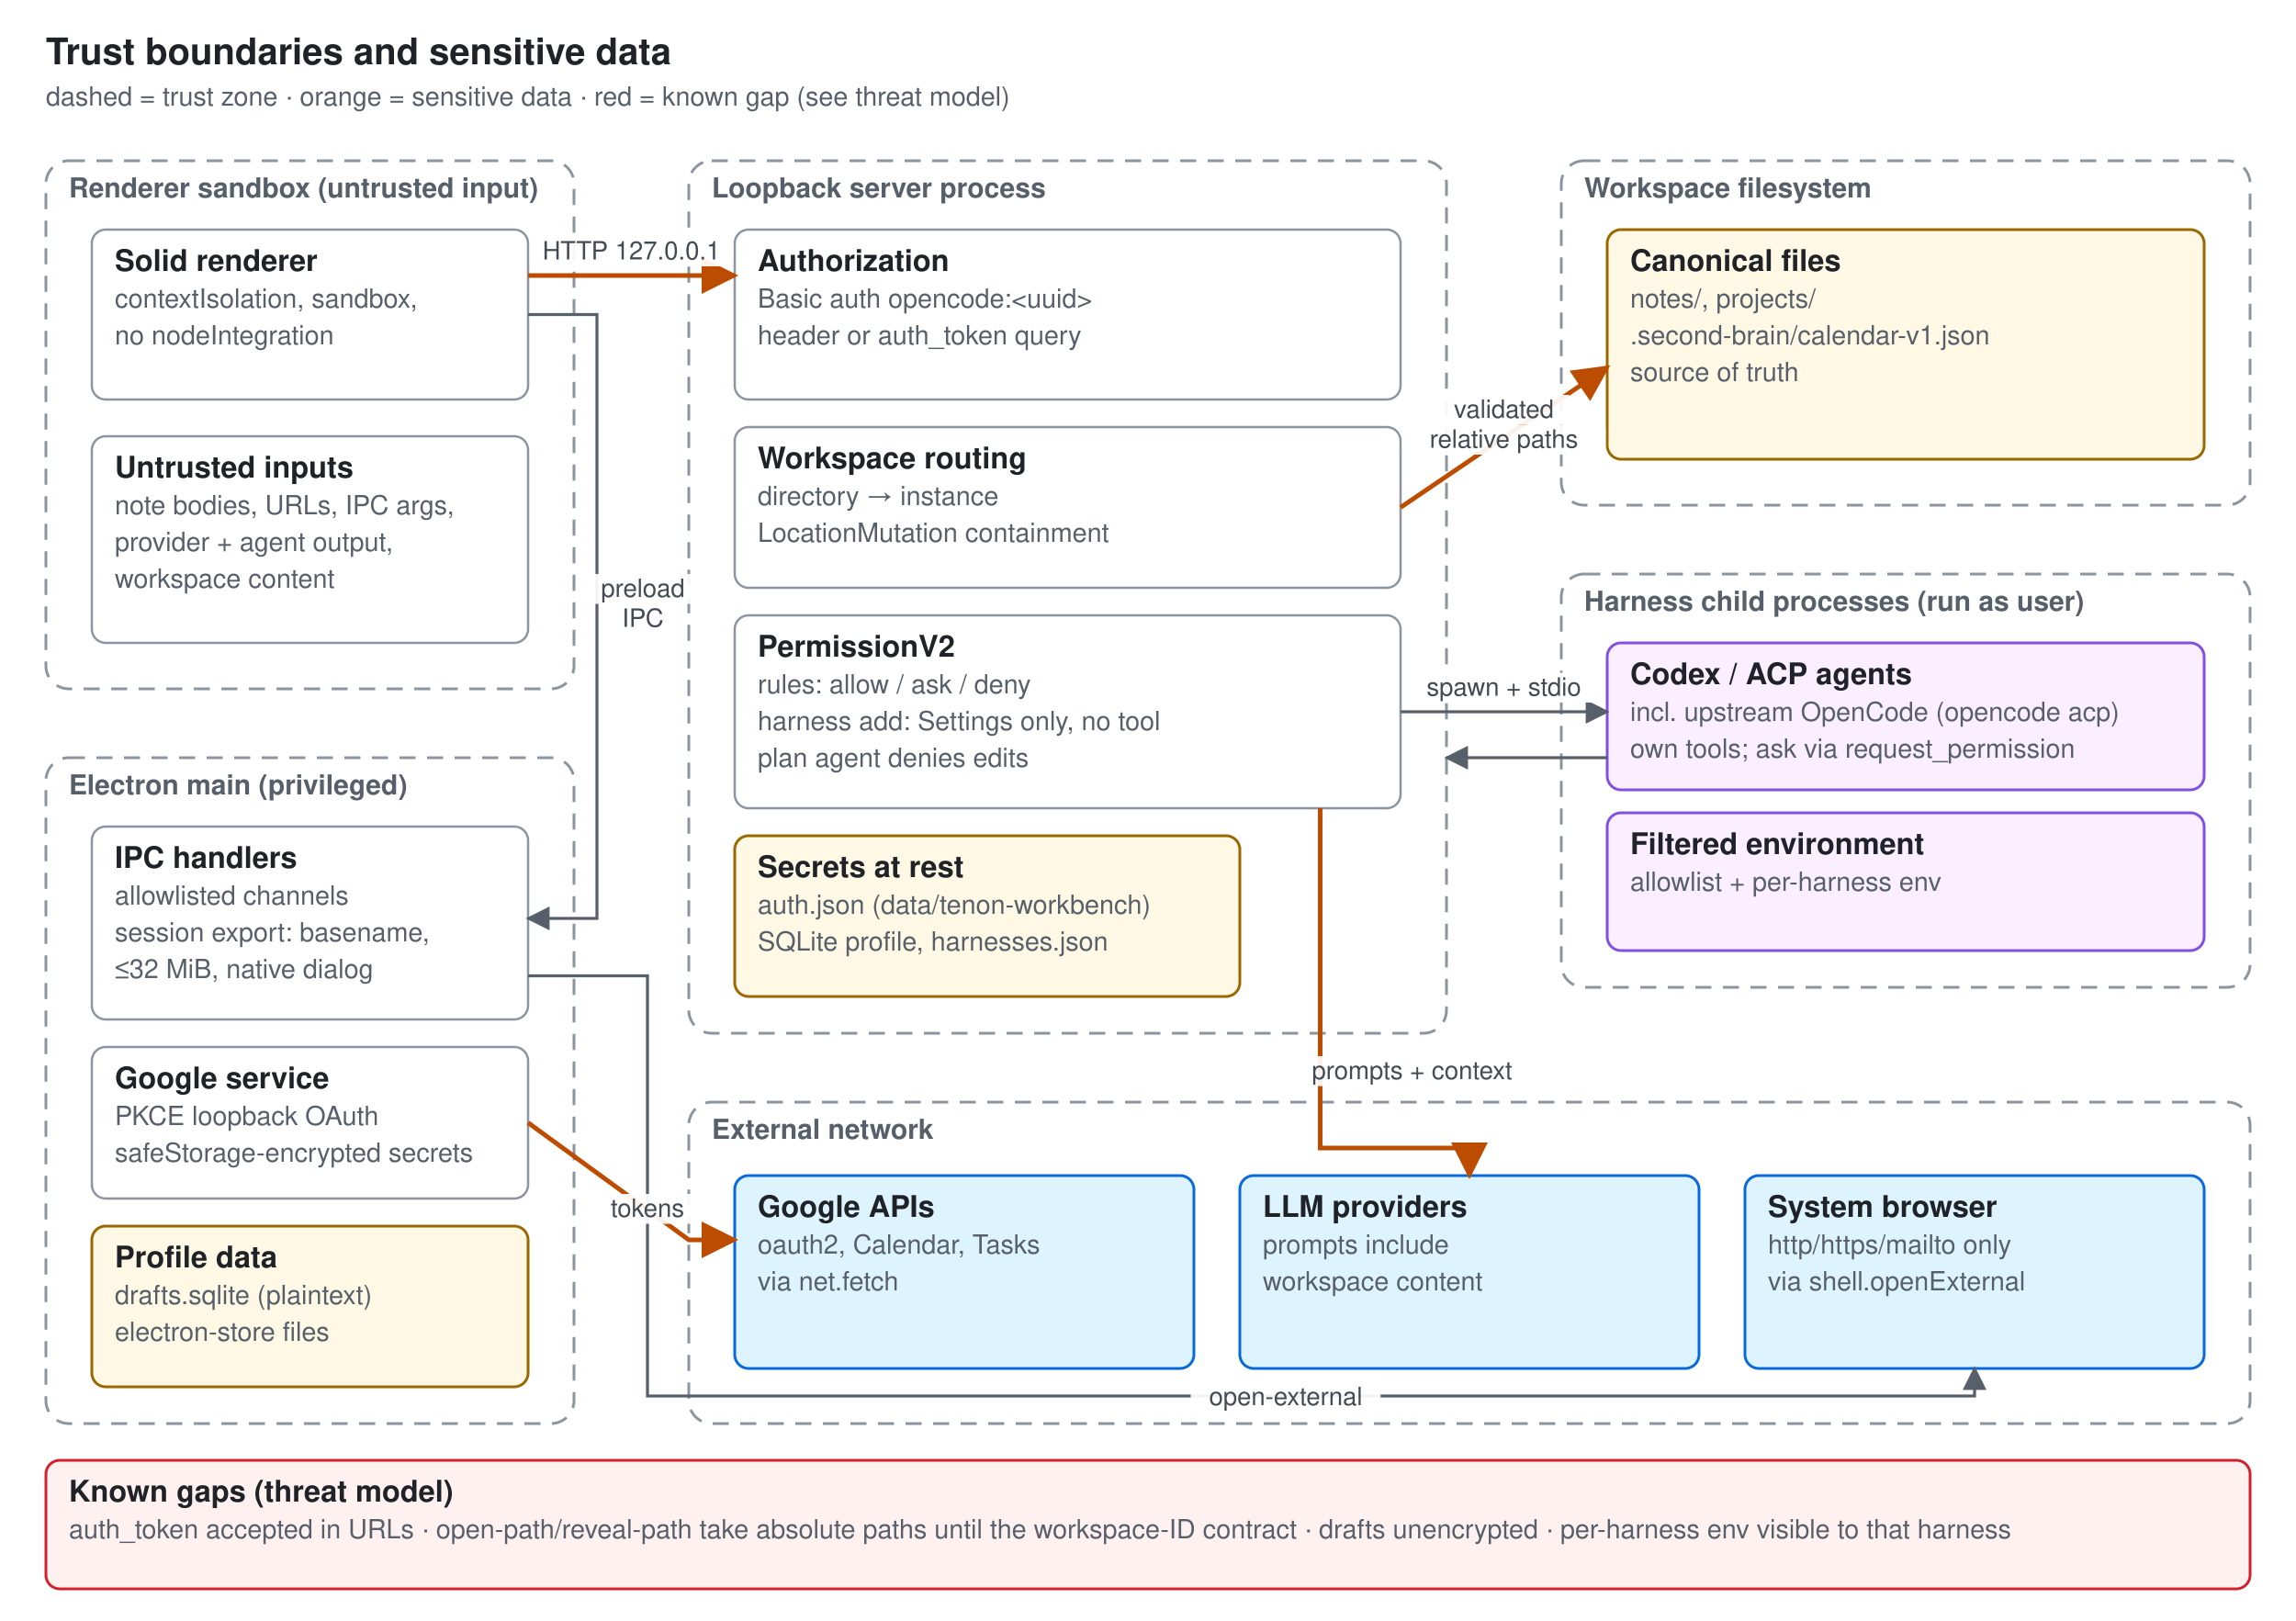
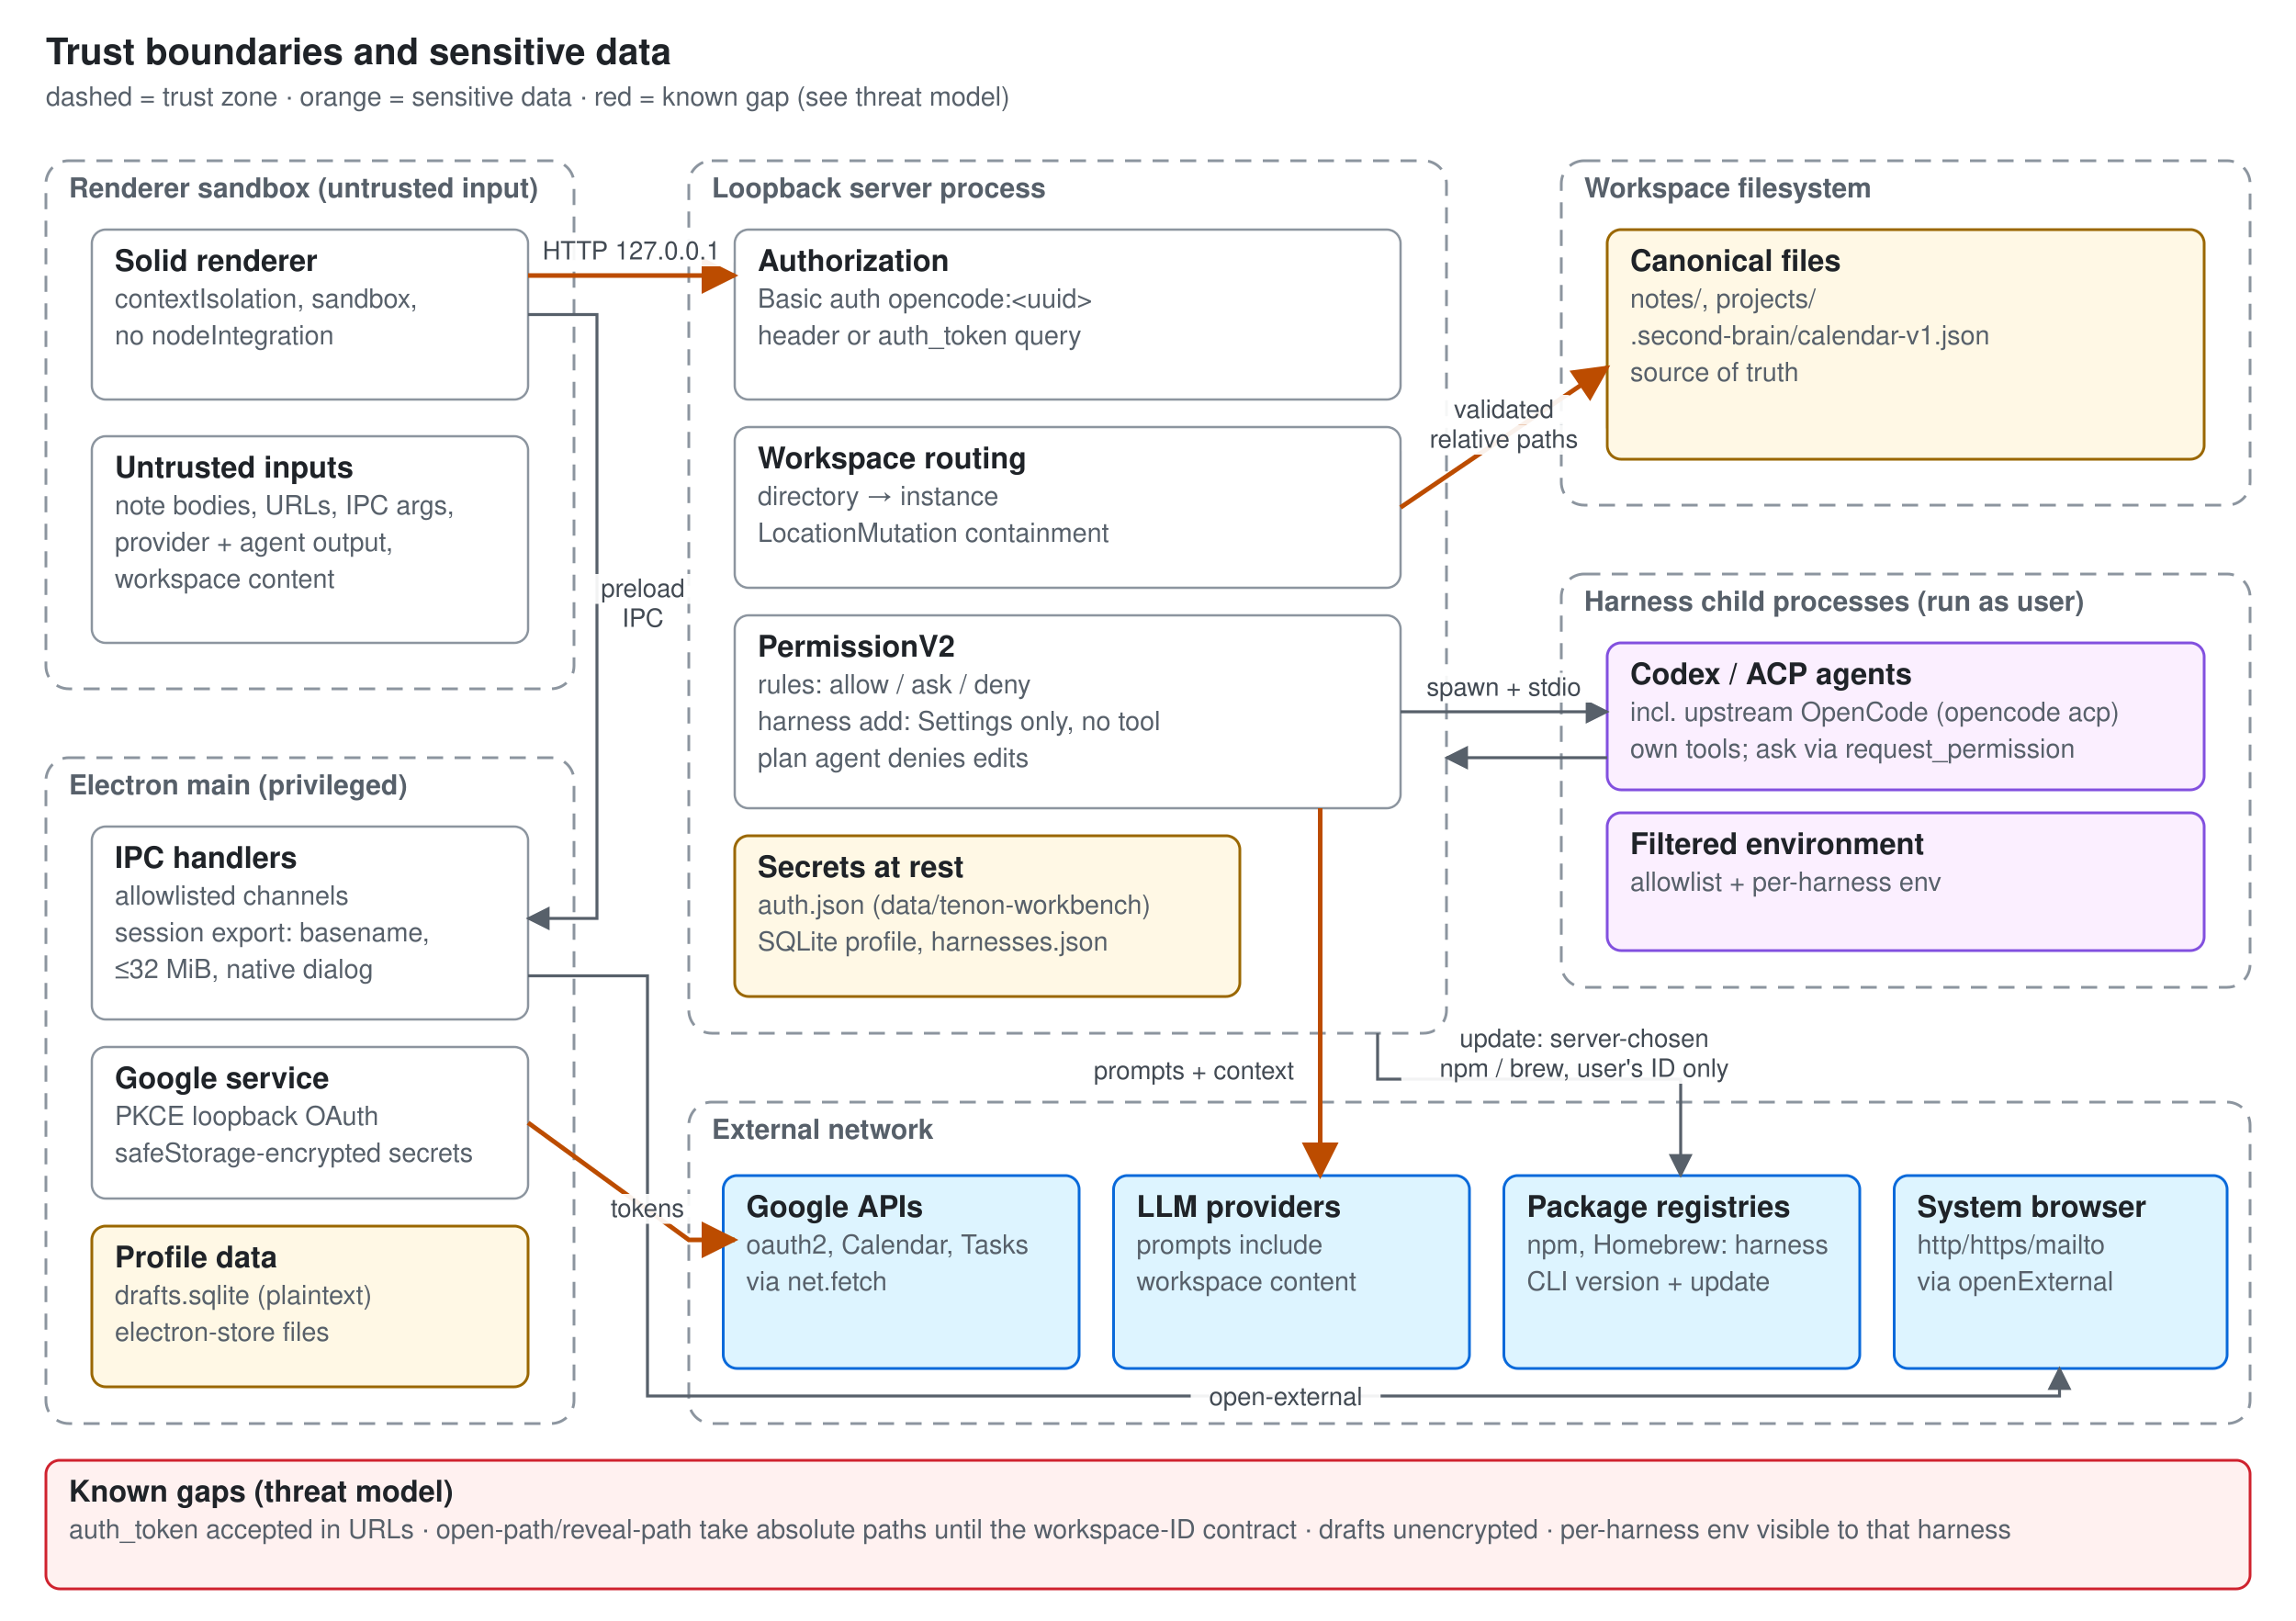
<svg xmlns="http://www.w3.org/2000/svg" viewBox="0 0 1000 706" width="1000" height="706" role="img" aria-labelledby="title desc">
  <style>
  .bg{fill:#ffffff}
  text{font-family:ui-sans-serif,system-ui,-apple-system,"Segoe UI",Helvetica,Arial,sans-serif;font-size:13px;fill:#1f2328}
  .t{font-weight:600}
  .s{font-size:11.5px;fill:#57606a}
  .h{font-size:16px;font-weight:600}
  .lbl{font-size:11px;fill:#424a53}
  .lblbg{fill:#ffffff;opacity:.92}
  .box{fill:#f6f8fa;stroke:#57606a;stroke-width:1.2}
  .sub{fill:#ffffff;stroke:#8c959f;stroke-width:1}
  .store{fill:#fff8e5;stroke:#9a6700;stroke-width:1.2}
  .ext{fill:#ddf4ff;stroke:#0969da;stroke-width:1.2}
  .proc{fill:#fbefff;stroke:#8250df;stroke-width:1.2}
  .zone{fill:none;stroke:#8c959f;stroke-width:1.2;stroke-dasharray:7 5}
  .zonet{font-size:12px;font-weight:600;fill:#57606a}
  .gapz{fill:#fff1f0;stroke:#cf222e;stroke-width:1.2}
  .e{fill:none;stroke:#57606a;stroke-width:1.3}
  .d{stroke-dasharray:5 4}
  .r{stroke:#cf222e}
  .sens{stroke:#bc4c00;stroke-width:2}
  .ah{fill:#57606a}
  .ahr{fill:#cf222e}
  .ahs{fill:#bc4c00}
  .life{stroke:#8c959f;stroke-width:1;stroke-dasharray:4 4}
  .act{fill:#eaeef2;stroke:#57606a;stroke-width:1}
  .frag{fill:none;stroke:#8c959f;stroke-width:1}
  .fragt{fill:#eaeef2;stroke:#8c959f;stroke-width:1}
  .dot{fill:#1f2328}
  .ring{fill:none;stroke:#1f2328;stroke-width:1.5}
  .dia{fill:#ffffff;stroke:#57606a;stroke-width:1.2}
  .bar{fill:#1f2328}
  @media (prefers-color-scheme: dark){
    .bg{fill:#0d1117}
    text{fill:#e6edf3}
    .s{fill:#9198a1} .lbl{fill:#c9d1d9} .lblbg{fill:#0d1117}
    .box{fill:#161b22;stroke:#8b949e} .sub{fill:#0d1117;stroke:#6e7681}
    .store{fill:#2b2111;stroke:#d29922} .ext{fill:#0c2d4a;stroke:#4493f8}
    .proc{fill:#271a3d;stroke:#ab7df8}
    .zone{stroke:#6e7681} .zonet{fill:#9198a1}
    .gapz{fill:#3a1517;stroke:#f85149}
    .e{stroke:#9198a1} .r{stroke:#f85149} .sens{stroke:#f0883e}
    .ah{fill:#9198a1} .ahr{fill:#f85149} .ahs{fill:#f0883e}
    .life{stroke:#6e7681} .act{fill:#21262d;stroke:#8b949e}
    .frag{stroke:#6e7681} .fragt{fill:#21262d;stroke:#6e7681}
    .dot{fill:#e6edf3} .ring{stroke:#e6edf3} .dia{fill:#0d1117;stroke:#8b949e} .bar{fill:#e6edf3}
  }
</style>
  <defs>
    <marker id="a" viewBox="0 0 10 10" refX="9" refY="5" markerWidth="8" markerHeight="8" orient="auto-start-reverse">
      <path class="ah" d="M0,0 L10,5 L0,10 z" />
    </marker>
    <marker id="ar" viewBox="0 0 10 10" refX="9" refY="5" markerWidth="8" markerHeight="8" orient="auto-start-reverse">
      <path class="ahr" d="M0,0 L10,5 L0,10 z" />
    </marker>
    <marker id="as" viewBox="0 0 10 10" refX="9" refY="5" markerWidth="8" markerHeight="8" orient="auto-start-reverse">
      <path class="ahs" d="M0,0 L10,5 L0,10 z" />
    </marker>
    <marker id="o" viewBox="0 0 10 10" refX="9" refY="5" markerWidth="9" markerHeight="9" orient="auto-start-reverse">
      <path class="e" d="M0,0 L10,5 L0,10" />
    </marker>
    <marker id="dm" viewBox="0 0 12 12" refX="1" refY="6" markerWidth="11" markerHeight="11" orient="auto-start-reverse">
      <path class="bar" d="M1,6 L6,1 L11,6 L6,11 z" />
    </marker>
  </defs>
  <rect class="bg" x="0" y="0" width="1000" height="706" />
  <text x="20" y="28" text-anchor="start" class="h">Trust boundaries and sensitive data</text>
  <text x="20" y="46" text-anchor="start" class="s">dashed = trust zone · orange = sensitive data · red = known gap (see threat model)</text>
  <rect class="zone" x="20" y="70" width="230" height="230" rx="10" />
  <text x="30" y="86" text-anchor="start" class="zonet">Renderer sandbox (untrusted input)</text>
  <rect class="sub" x="40" y="100" width="190" height="74" rx="6" />
  <text x="50" y="118" text-anchor="start" class="t">Solid renderer</text>
  <text x="50" y="134" text-anchor="start" class="s">contextIsolation, sandbox,</text>
  <text x="50" y="150" text-anchor="start" class="s">no nodeIntegration</text>
  <rect class="sub" x="40" y="190" width="190" height="90" rx="6" />
  <text x="50" y="208" text-anchor="start" class="t">Untrusted inputs</text>
  <text x="50" y="224" text-anchor="start" class="s">note bodies, URLs, IPC args,</text>
  <text x="50" y="240" text-anchor="start" class="s">provider + agent output,</text>
  <text x="50" y="256" text-anchor="start" class="s">workspace content</text>
  <rect class="zone" x="20" y="330" width="230" height="290" rx="10" />
  <text x="30" y="346" text-anchor="start" class="zonet">Electron main (privileged)</text>
  <rect class="sub" x="40" y="360" width="190" height="84" rx="6" />
  <text x="50" y="378" text-anchor="start" class="t">IPC handlers</text>
  <text x="50" y="394" text-anchor="start" class="s">allowlisted channels</text>
  <text x="50" y="410" text-anchor="start" class="s">session export: basename,</text>
  <text x="50" y="426" text-anchor="start" class="s">≤32 MiB, native dialog</text>
  <rect class="sub" x="40" y="456" width="190" height="66" rx="6" />
  <text x="50" y="474" text-anchor="start" class="t">Google service</text>
  <text x="50" y="490" text-anchor="start" class="s">PKCE loopback OAuth</text>
  <text x="50" y="506" text-anchor="start" class="s">safeStorage-encrypted secrets</text>
  <rect class="store" x="40" y="534" width="190" height="70" rx="6" />
  <text x="50" y="552" text-anchor="start" class="t">Profile data</text>
  <text x="50" y="568" text-anchor="start" class="s">drafts.sqlite (plaintext)</text>
  <text x="50" y="584" text-anchor="start" class="s">electron-store files</text>
  <rect class="zone" x="300" y="70" width="330" height="380" rx="10" />
  <text x="310" y="86" text-anchor="start" class="zonet">Loopback server process</text>
  <rect class="sub" x="320" y="100" width="290" height="74" rx="6" />
  <text x="330" y="118" text-anchor="start" class="t">Authorization</text>
  <text x="330" y="134" text-anchor="start" class="s">Basic auth opencode:&lt;uuid&gt;</text>
  <text x="330" y="150" text-anchor="start" class="s">header or auth_token query</text>
  <rect class="sub" x="320" y="186" width="290" height="70" rx="6" />
  <text x="330" y="204" text-anchor="start" class="t">Workspace routing</text>
  <text x="330" y="220" text-anchor="start" class="s">directory → instance</text>
  <text x="330" y="236" text-anchor="start" class="s">LocationMutation containment</text>
  <rect class="sub" x="320" y="268" width="290" height="84" rx="6" />
  <text x="330" y="286" text-anchor="start" class="t">PermissionV2</text>
  <text x="330" y="302" text-anchor="start" class="s">rules: allow / ask / deny</text>
  <text x="330" y="318" text-anchor="start" class="s">harness add: Settings only, no tool</text>
  <text x="330" y="334" text-anchor="start" class="s">plan agent denies edits</text>
  <rect class="store" x="320" y="364" width="220" height="70" rx="6" />
  <text x="330" y="382" text-anchor="start" class="t">Secrets at rest</text>
  <text x="330" y="398" text-anchor="start" class="s">auth.json (data/tenon-workbench)</text>
  <text x="330" y="414" text-anchor="start" class="s">SQLite profile, harnesses.json</text>
  <rect class="zone" x="680" y="70" width="300" height="150" rx="10" />
  <text x="690" y="86" text-anchor="start" class="zonet">Workspace filesystem</text>
  <rect class="store" x="700" y="100" width="260" height="100" rx="6" />
  <text x="710" y="118" text-anchor="start" class="t">Canonical files</text>
  <text x="710" y="134" text-anchor="start" class="s">notes/, projects/</text>
  <text x="710" y="150" text-anchor="start" class="s">.second-brain/calendar-v1.json</text>
  <text x="710" y="166" text-anchor="start" class="s">source of truth</text>
  <rect class="zone" x="680" y="250" width="300" height="180" rx="10" />
  <text x="690" y="266" text-anchor="start" class="zonet">Harness child processes (run as user)</text>
  <rect class="proc" x="700" y="280" width="260" height="64" rx="6" />
  <text x="710" y="298" text-anchor="start" class="t">Codex / ACP agents</text>
  <text x="710" y="314" text-anchor="start" class="s">incl. upstream OpenCode (opencode acp)</text>
  <text x="710" y="330" text-anchor="start" class="s">own tools; ask via request_permission</text>
  <rect class="proc" x="700" y="354" width="260" height="60" rx="6" />
  <text x="710" y="372" text-anchor="start" class="t">Filtered environment</text>
  <text x="710" y="388" text-anchor="start" class="s">allowlist + per-harness env</text>
  <rect class="zone" x="300" y="480" width="680" height="140" rx="10" />
  <text x="310" y="496" text-anchor="start" class="zonet">External network</text>
-   <rect class="ext" x="320" y="512" width="200" height="84" rx="6" />
-   <text x="330" y="530" text-anchor="start" class="t">Google APIs</text>
-   <text x="330" y="546" text-anchor="start" class="s">oauth2, Calendar, Tasks</text>
-   <text x="330" y="562" text-anchor="start" class="s">via net.fetch</text>
-   <rect class="ext" x="540" y="512" width="200" height="84" rx="6" />
-   <text x="550" y="530" text-anchor="start" class="t">LLM providers</text>
-   <text x="550" y="546" text-anchor="start" class="s">prompts include</text>
-   <text x="550" y="562" text-anchor="start" class="s">workspace content</text>
-   <rect class="ext" x="760" y="512" width="200" height="84" rx="6" />
-   <text x="770" y="530" text-anchor="start" class="t">System browser</text>
-   <text x="770" y="546" text-anchor="start" class="s">http/https/mailto only</text>
-   <text x="770" y="562" text-anchor="start" class="s">via shell.openExternal</text>
+   <rect class="ext" x="315" y="512" width="155" height="84" rx="6" />
+   <text x="325" y="530" text-anchor="start" class="t">Google APIs</text>
+   <text x="325" y="546" text-anchor="start" class="s">oauth2, Calendar, Tasks</text>
+   <text x="325" y="562" text-anchor="start" class="s">via net.fetch</text>
+   <rect class="ext" x="485" y="512" width="155" height="84" rx="6" />
+   <text x="495" y="530" text-anchor="start" class="t">LLM providers</text>
+   <text x="495" y="546" text-anchor="start" class="s">prompts include</text>
+   <text x="495" y="562" text-anchor="start" class="s">workspace content</text>
+   <rect class="ext" x="655" y="512" width="155" height="84" rx="6" />
+   <text x="665" y="530" text-anchor="start" class="t">Package registries</text>
+   <text x="665" y="546" text-anchor="start" class="s">npm, Homebrew: harness</text>
+   <text x="665" y="562" text-anchor="start" class="s">CLI version + update</text>
+   <rect class="ext" x="825" y="512" width="145" height="84" rx="6" />
+   <text x="835" y="530" text-anchor="start" class="t">System browser</text>
+   <text x="835" y="546" text-anchor="start" class="s">http/https/mailto</text>
+   <text x="835" y="562" text-anchor="start" class="s">via openExternal</text>
  <path class="e " d="M230,137 L260,137 L260,400 L230,400" marker-end="url(#a)" />
  <path class="e sens" d="M230,120 L320,120" marker-end="url(#as)" />
  <path class="e sens" d="M610,221 L700,160" marker-end="url(#as)" />
  <path class="e " d="M610,310 L700,310" marker-end="url(#a)" />
  <path class="e " d="M700,330 L630,330" marker-end="url(#a)" />
  <path class="e sens" d="M230,489 L300,540 L320,540" marker-end="url(#as)" />
-   <path class="e sens" d="M575,352 L575,500 L640,500 L640,512" marker-end="url(#as)" />
-   <path class="e " d="M230,425 L282,425 L282,608 L860,608 L860,596" marker-end="url(#a)" />
+   <path class="e sens" d="M575,352 L575,512" marker-end="url(#as)" />
+   <path class="e " d="M600,450 L600,470 L732,470 L732,512" marker-end="url(#a)" />
+   <path class="e " d="M230,425 L282,425 L282,608 L897,608 L897,596" marker-end="url(#a)" />
  <rect class="gapz" x="20" y="636" width="960" height="56" rx="6" />
  <text x="30" y="654" text-anchor="start" class="t">Known gaps (threat model)</text>
  <text x="30" y="670" text-anchor="start" class="s">auth_token accepted in URLs · open-path/reveal-path take absolute paths until the workspace-ID contract · drafts unencrypted · per-harness env visible to that harness</text>
  <rect class="lblbg" x="256.4" y="250.0" width="47.3" height="13" rx="2" />
  <text class="lbl" x="280" y="260" text-anchor="middle">preload</text>
  <rect class="lblbg" x="268.1" y="263.0" width="23.7" height="13" rx="2" />
  <text class="lbl" x="280" y="273" text-anchor="middle">IPC</text>
  <rect class="lblbg" x="230.7" y="103.0" width="88.6" height="13" rx="2" />
  <text class="lbl" x="275" y="113" text-anchor="middle">HTTP 127.0.0.1</text>
  <rect class="lblbg" x="625.5" y="172.0" width="59.1" height="13" rx="2" />
  <text class="lbl" x="655" y="182" text-anchor="middle">validated</text>
  <rect class="lblbg" x="610.7" y="185.0" width="88.6" height="13" rx="2" />
  <text class="lbl" x="655" y="195" text-anchor="middle">relative paths</text>
  <rect class="lblbg" x="613.6" y="293.0" width="82.7" height="13" rx="2" />
  <text class="lbl" x="655" y="303" text-anchor="middle">spawn + stdio</text>
  <rect class="lblbg" x="261.3" y="520.0" width="41.4" height="13" rx="2" />
  <text class="lbl" x="282" y="530" text-anchor="middle">tokens</text>
-   <rect class="lblbg" x="561.9" y="460.0" width="106.3" height="13" rx="2" />
-   <text class="lbl" x="615" y="470" text-anchor="middle">prompts + context</text>
+   <rect class="lblbg" x="466.9" y="460.0" width="106.3" height="13" rx="2" />
+   <text class="lbl" x="520" y="470" text-anchor="middle">prompts + context</text>
+   <rect class="lblbg" x="625.0" y="446.0" width="129.9" height="13" rx="2" />
+   <text class="lbl" x="690" y="456" text-anchor="middle">update: server-chosen</text>
+   <rect class="lblbg" x="610.3" y="459.0" width="159.4" height="13" rx="2" />
+   <text class="lbl" x="690" y="469" text-anchor="middle">npm / brew, user's ID only</text>
  <rect class="lblbg" x="518.6" y="602.0" width="82.7" height="13" rx="2" />
  <text class="lbl" x="560" y="612" text-anchor="middle">open-external</text>
</svg>
